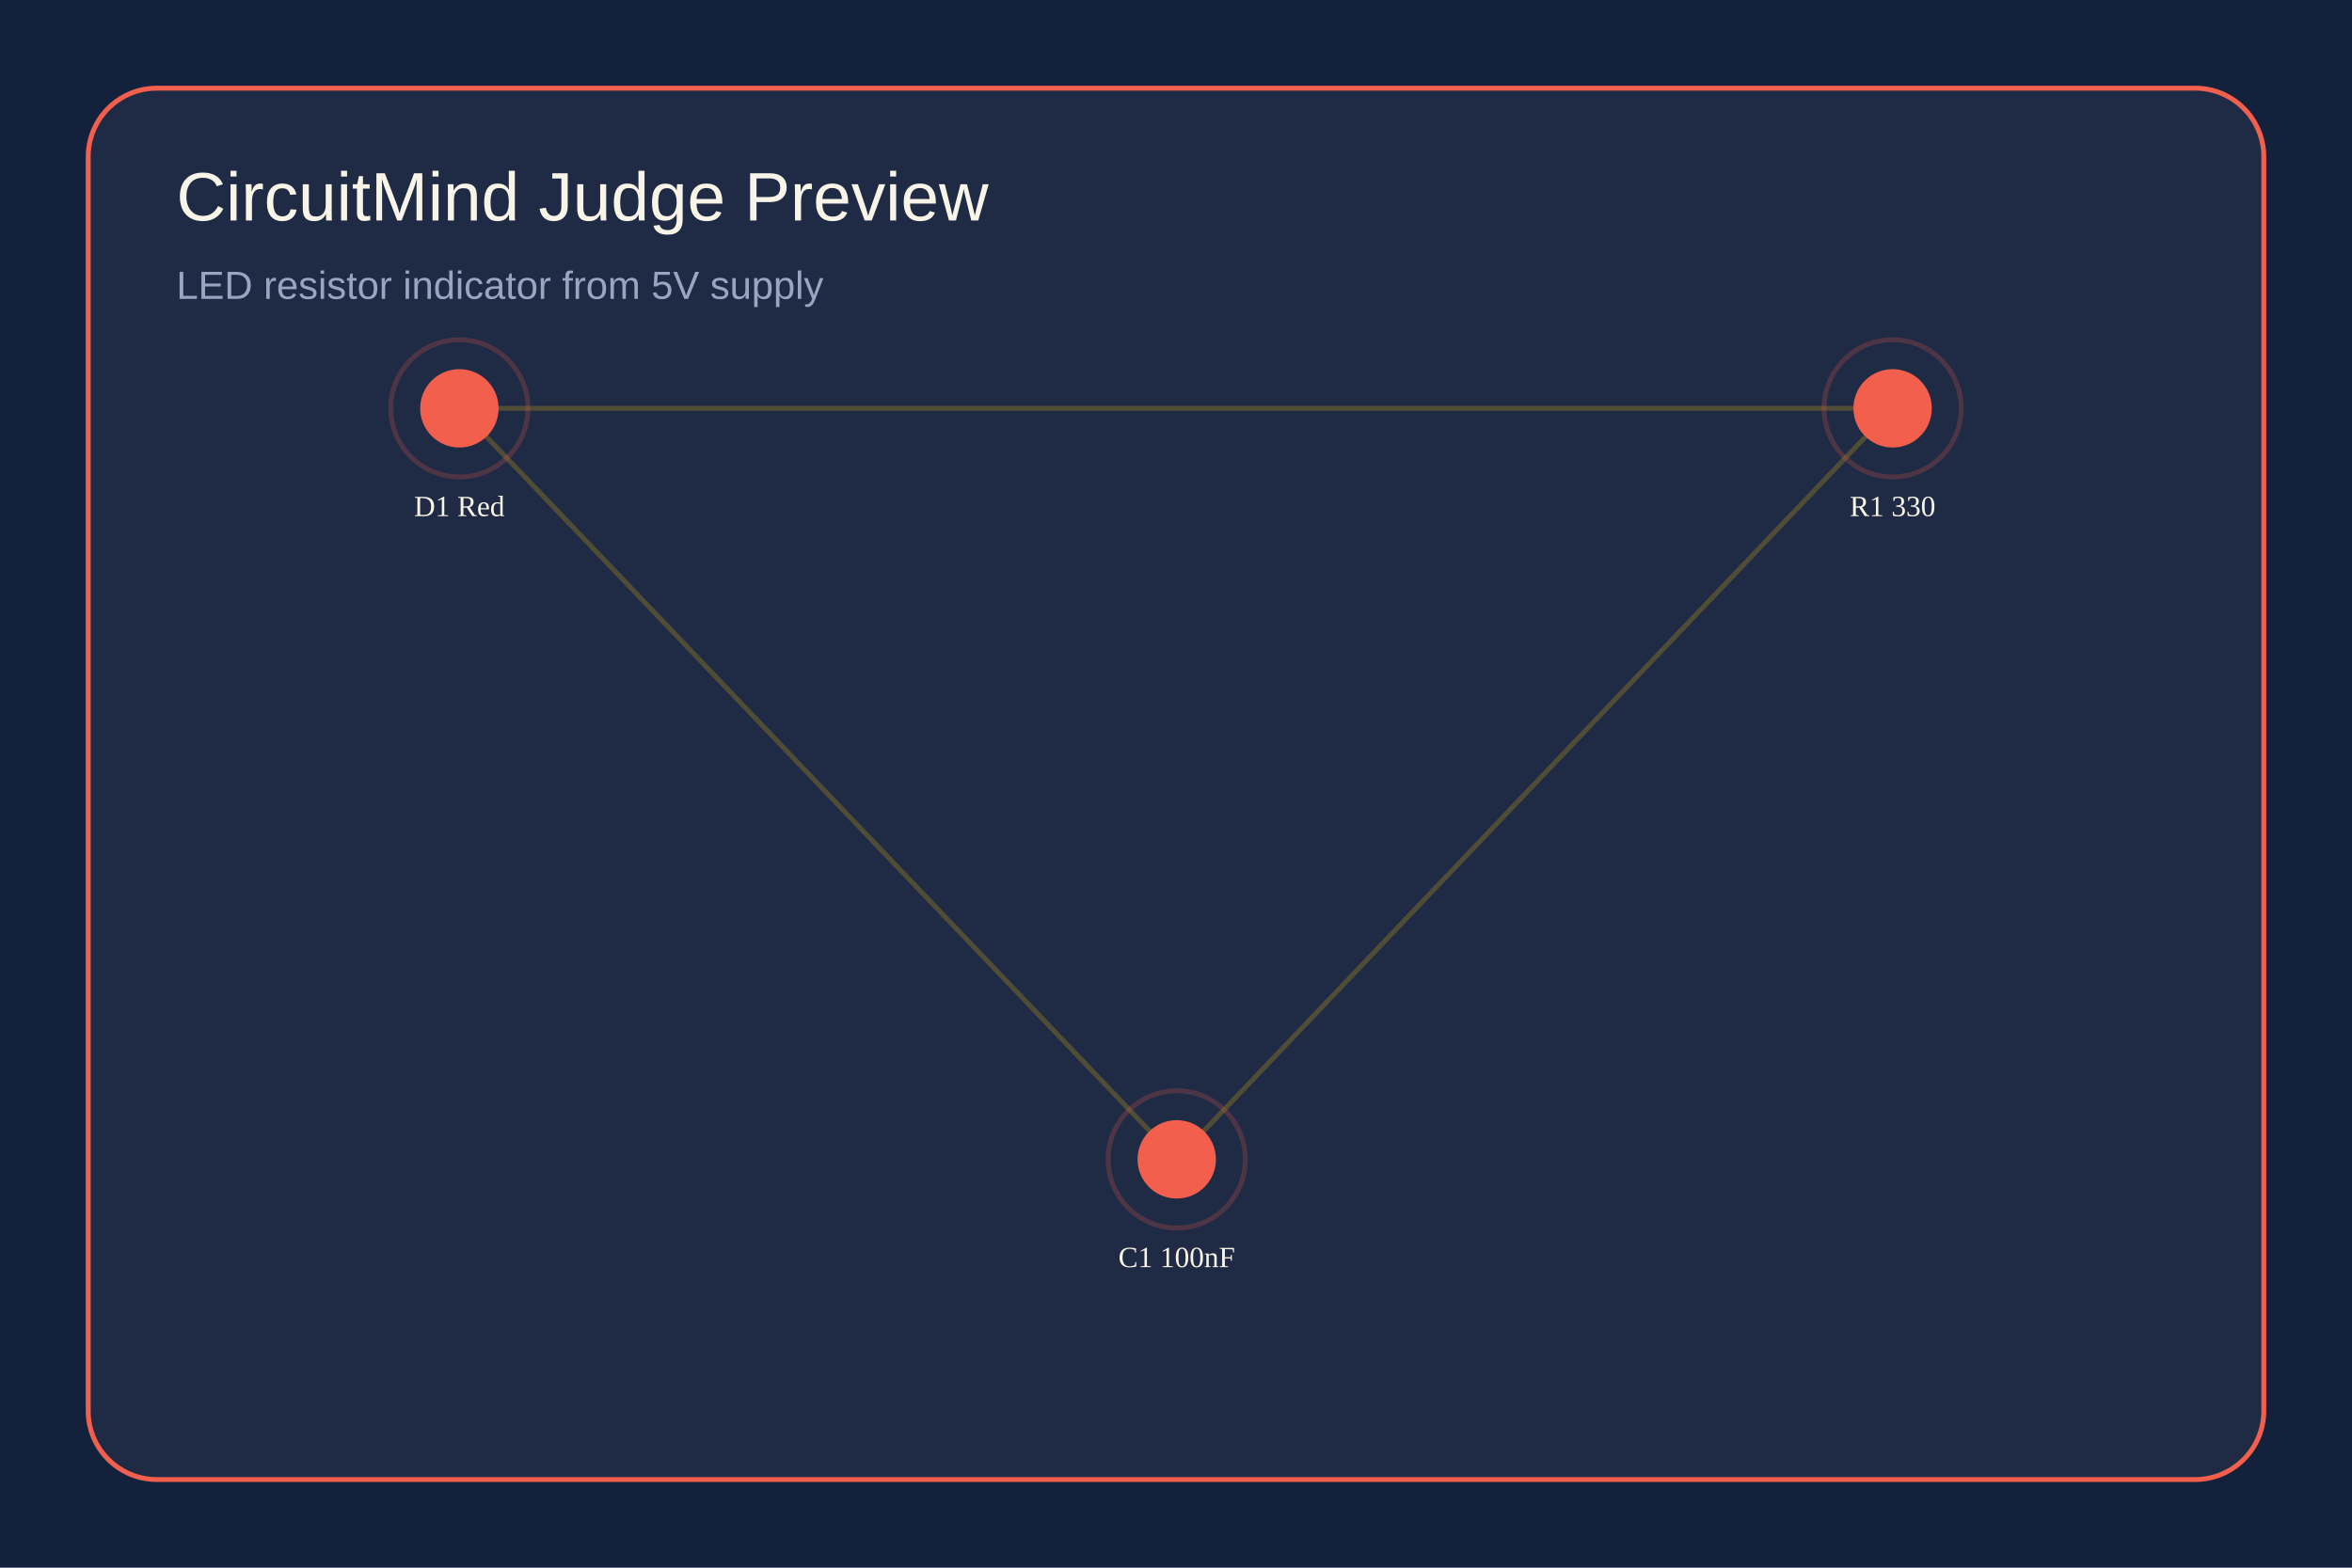
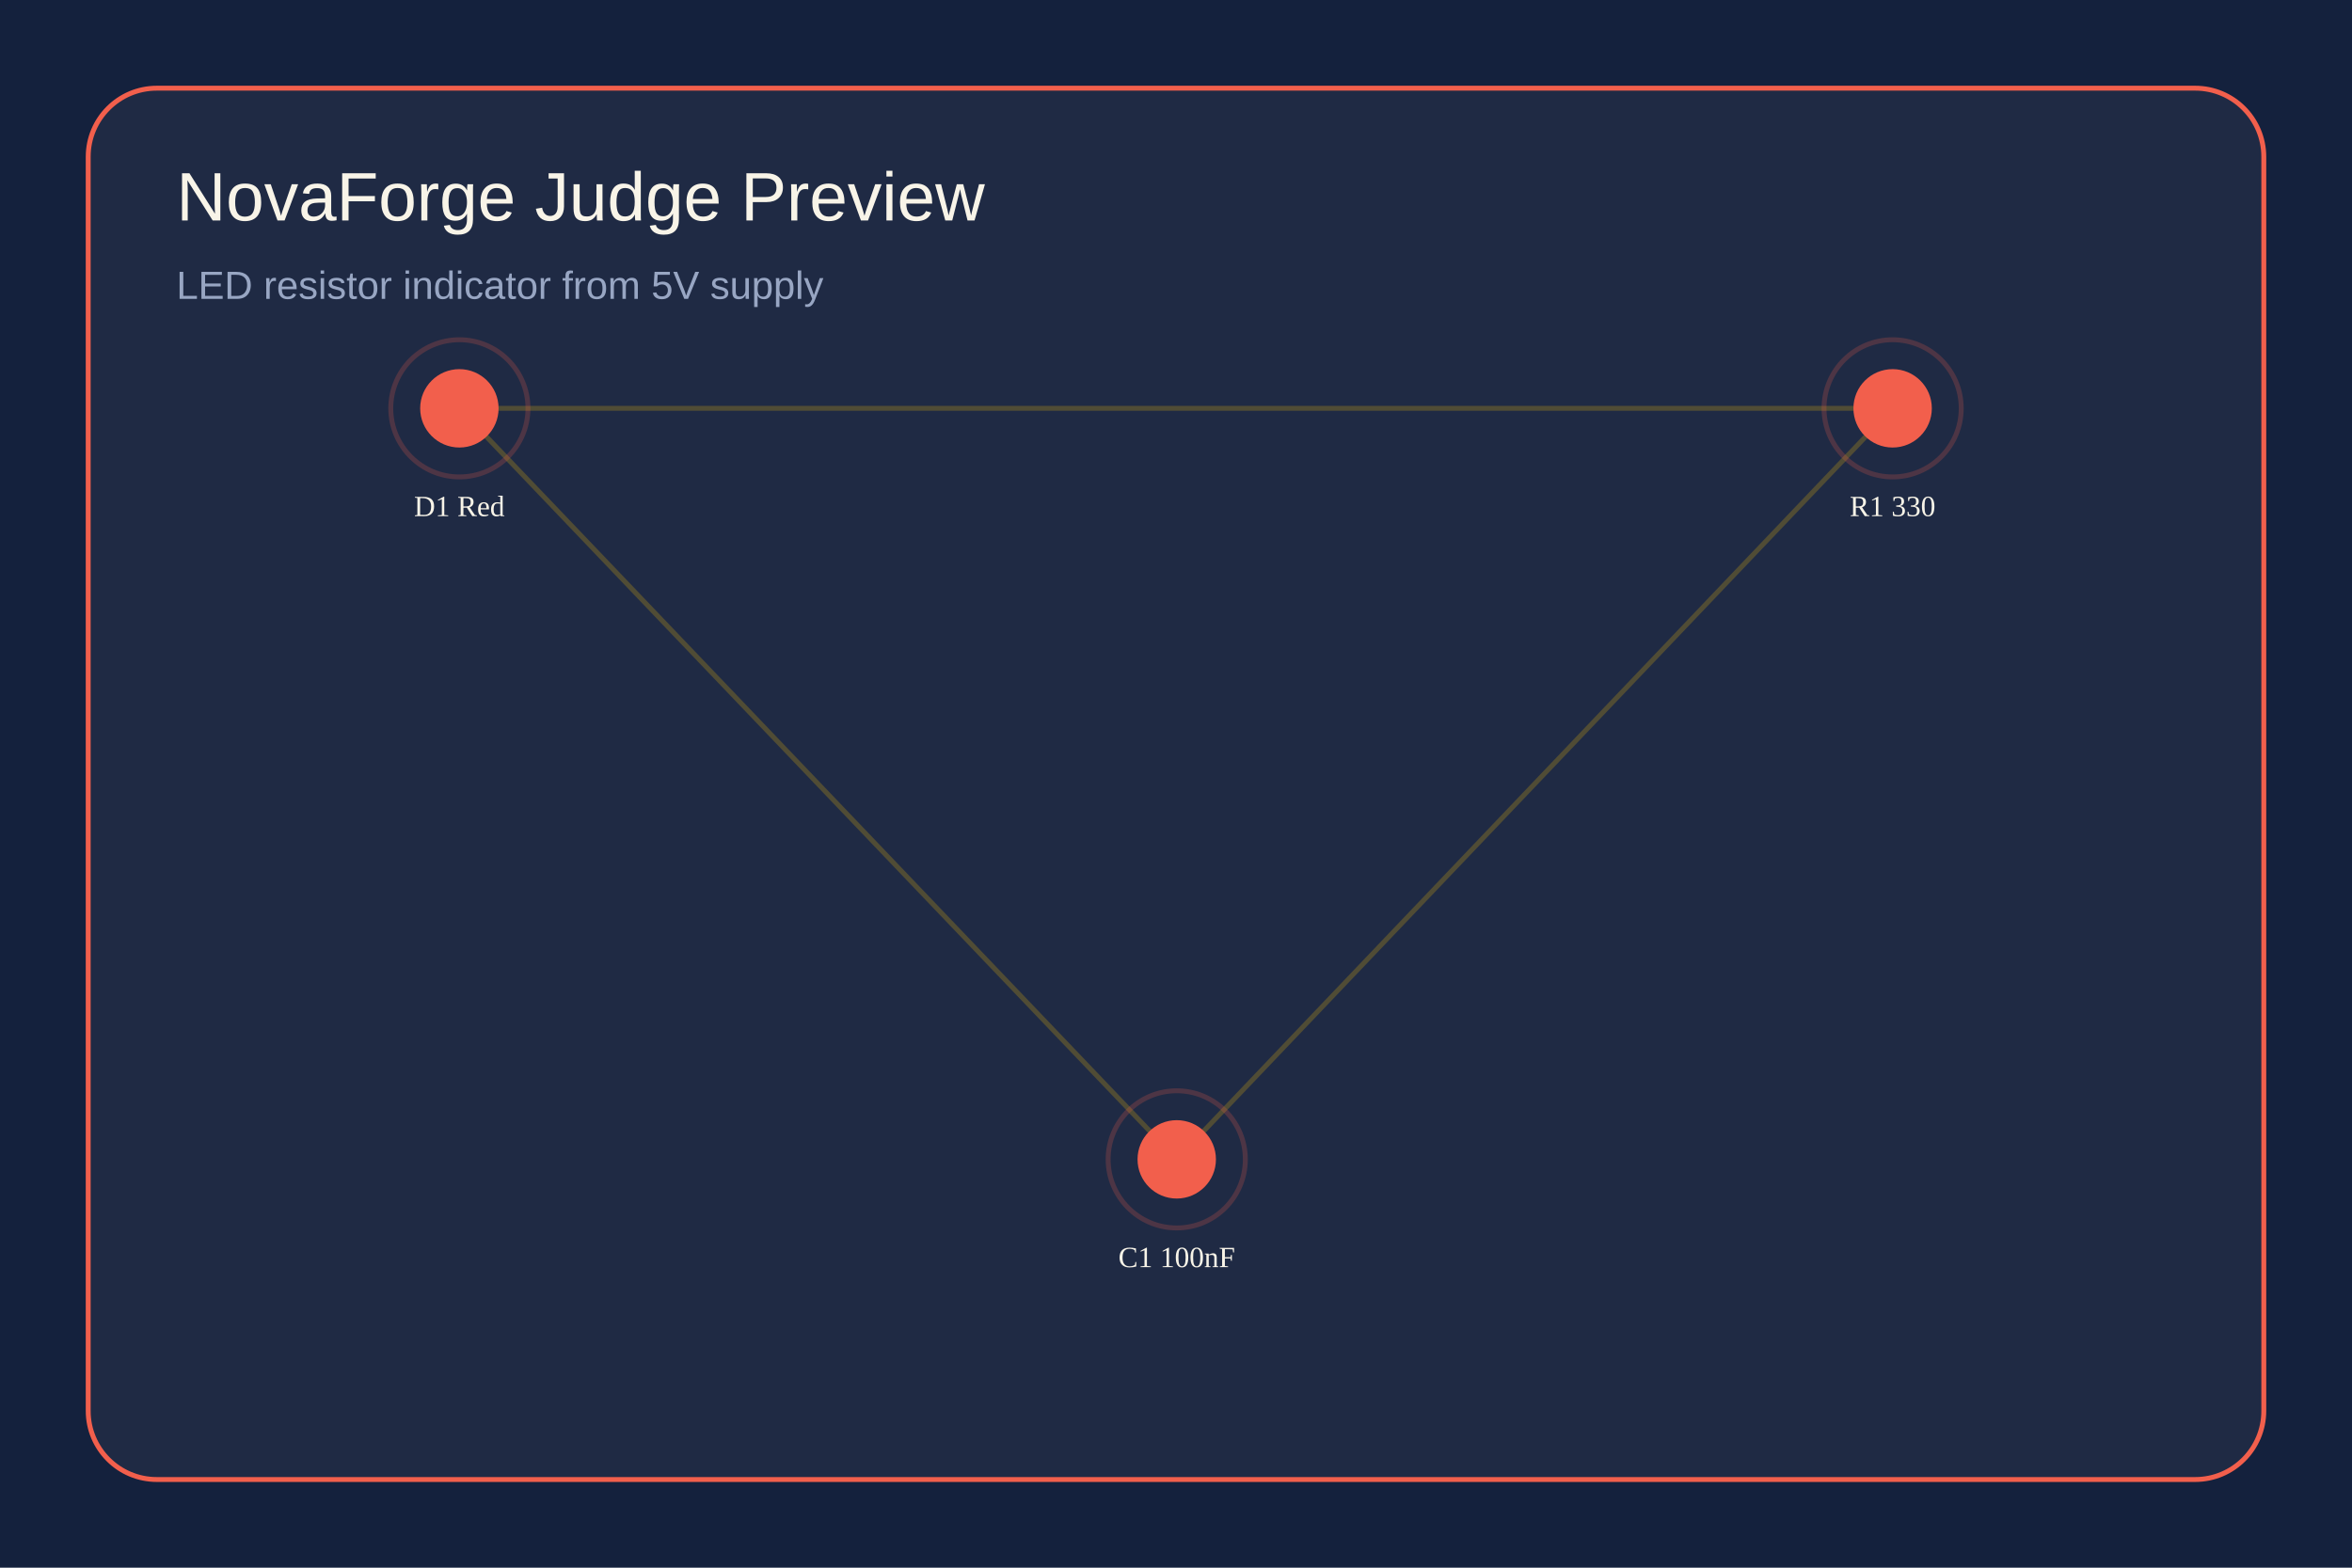
<svg xmlns="http://www.w3.org/2000/svg" width="960" height="640" viewBox="0 0 960 640">
  <rect width="100%" height="100%" fill="#14213d" />
  <rect x="36" y="36" width="888" height="568" rx="28" fill="#1f2a44" stroke="#f25f4c" stroke-width="2" />
-   <text x="72" y="90" fill="#f8f4e8" font-size="28" font-family="Arial">CircuitMind Judge Preview</text>
+   <text x="72" y="90" fill="#f8f4e8" font-size="28" font-family="Arial">NovaForge Judge Preview</text>
  <text x="72" y="122" fill="#98a6c3" font-size="16" font-family="Arial">LED resistor indicator from 5V supply</text>
  <g>
    <line x1="772.5" y1="166.7" x2="480.3" y2="473.3" stroke="rgba(255,195,0,0.22)" stroke-width="2" />
    <line x1="772.5" y1="166.7" x2="187.5" y2="166.7" stroke="rgba(255,195,0,0.22)" stroke-width="2" />
    <line x1="187.5" y1="166.7" x2="480.3" y2="473.3" stroke="rgba(255,195,0,0.22)" stroke-width="2" />
  </g>
  <g>
    <g>
      <circle cx="772.5" cy="166.7" r="16" fill="#f25f4c" />
      <circle cx="772.5" cy="166.7" r="28" fill="none" stroke="rgba(242,95,76,0.22)" stroke-width="2" />
      <text x="772.5" y="210.7" fill="#f8f4e8" font-size="12" text-anchor="middle">R1 330</text>
    </g>
    <g>
      <circle cx="187.5" cy="166.7" r="16" fill="#f25f4c" />
      <circle cx="187.5" cy="166.7" r="28" fill="none" stroke="rgba(242,95,76,0.22)" stroke-width="2" />
      <text x="187.5" y="210.7" fill="#f8f4e8" font-size="12" text-anchor="middle">D1 Red</text>
    </g>
    <g>
      <circle cx="480.3" cy="473.3" r="16" fill="#f25f4c" />
      <circle cx="480.3" cy="473.3" r="28" fill="none" stroke="rgba(242,95,76,0.22)" stroke-width="2" />
      <text x="480.3" y="517.3" fill="#f8f4e8" font-size="12" text-anchor="middle">C1 100nF</text>
    </g>
  </g>
</svg>
